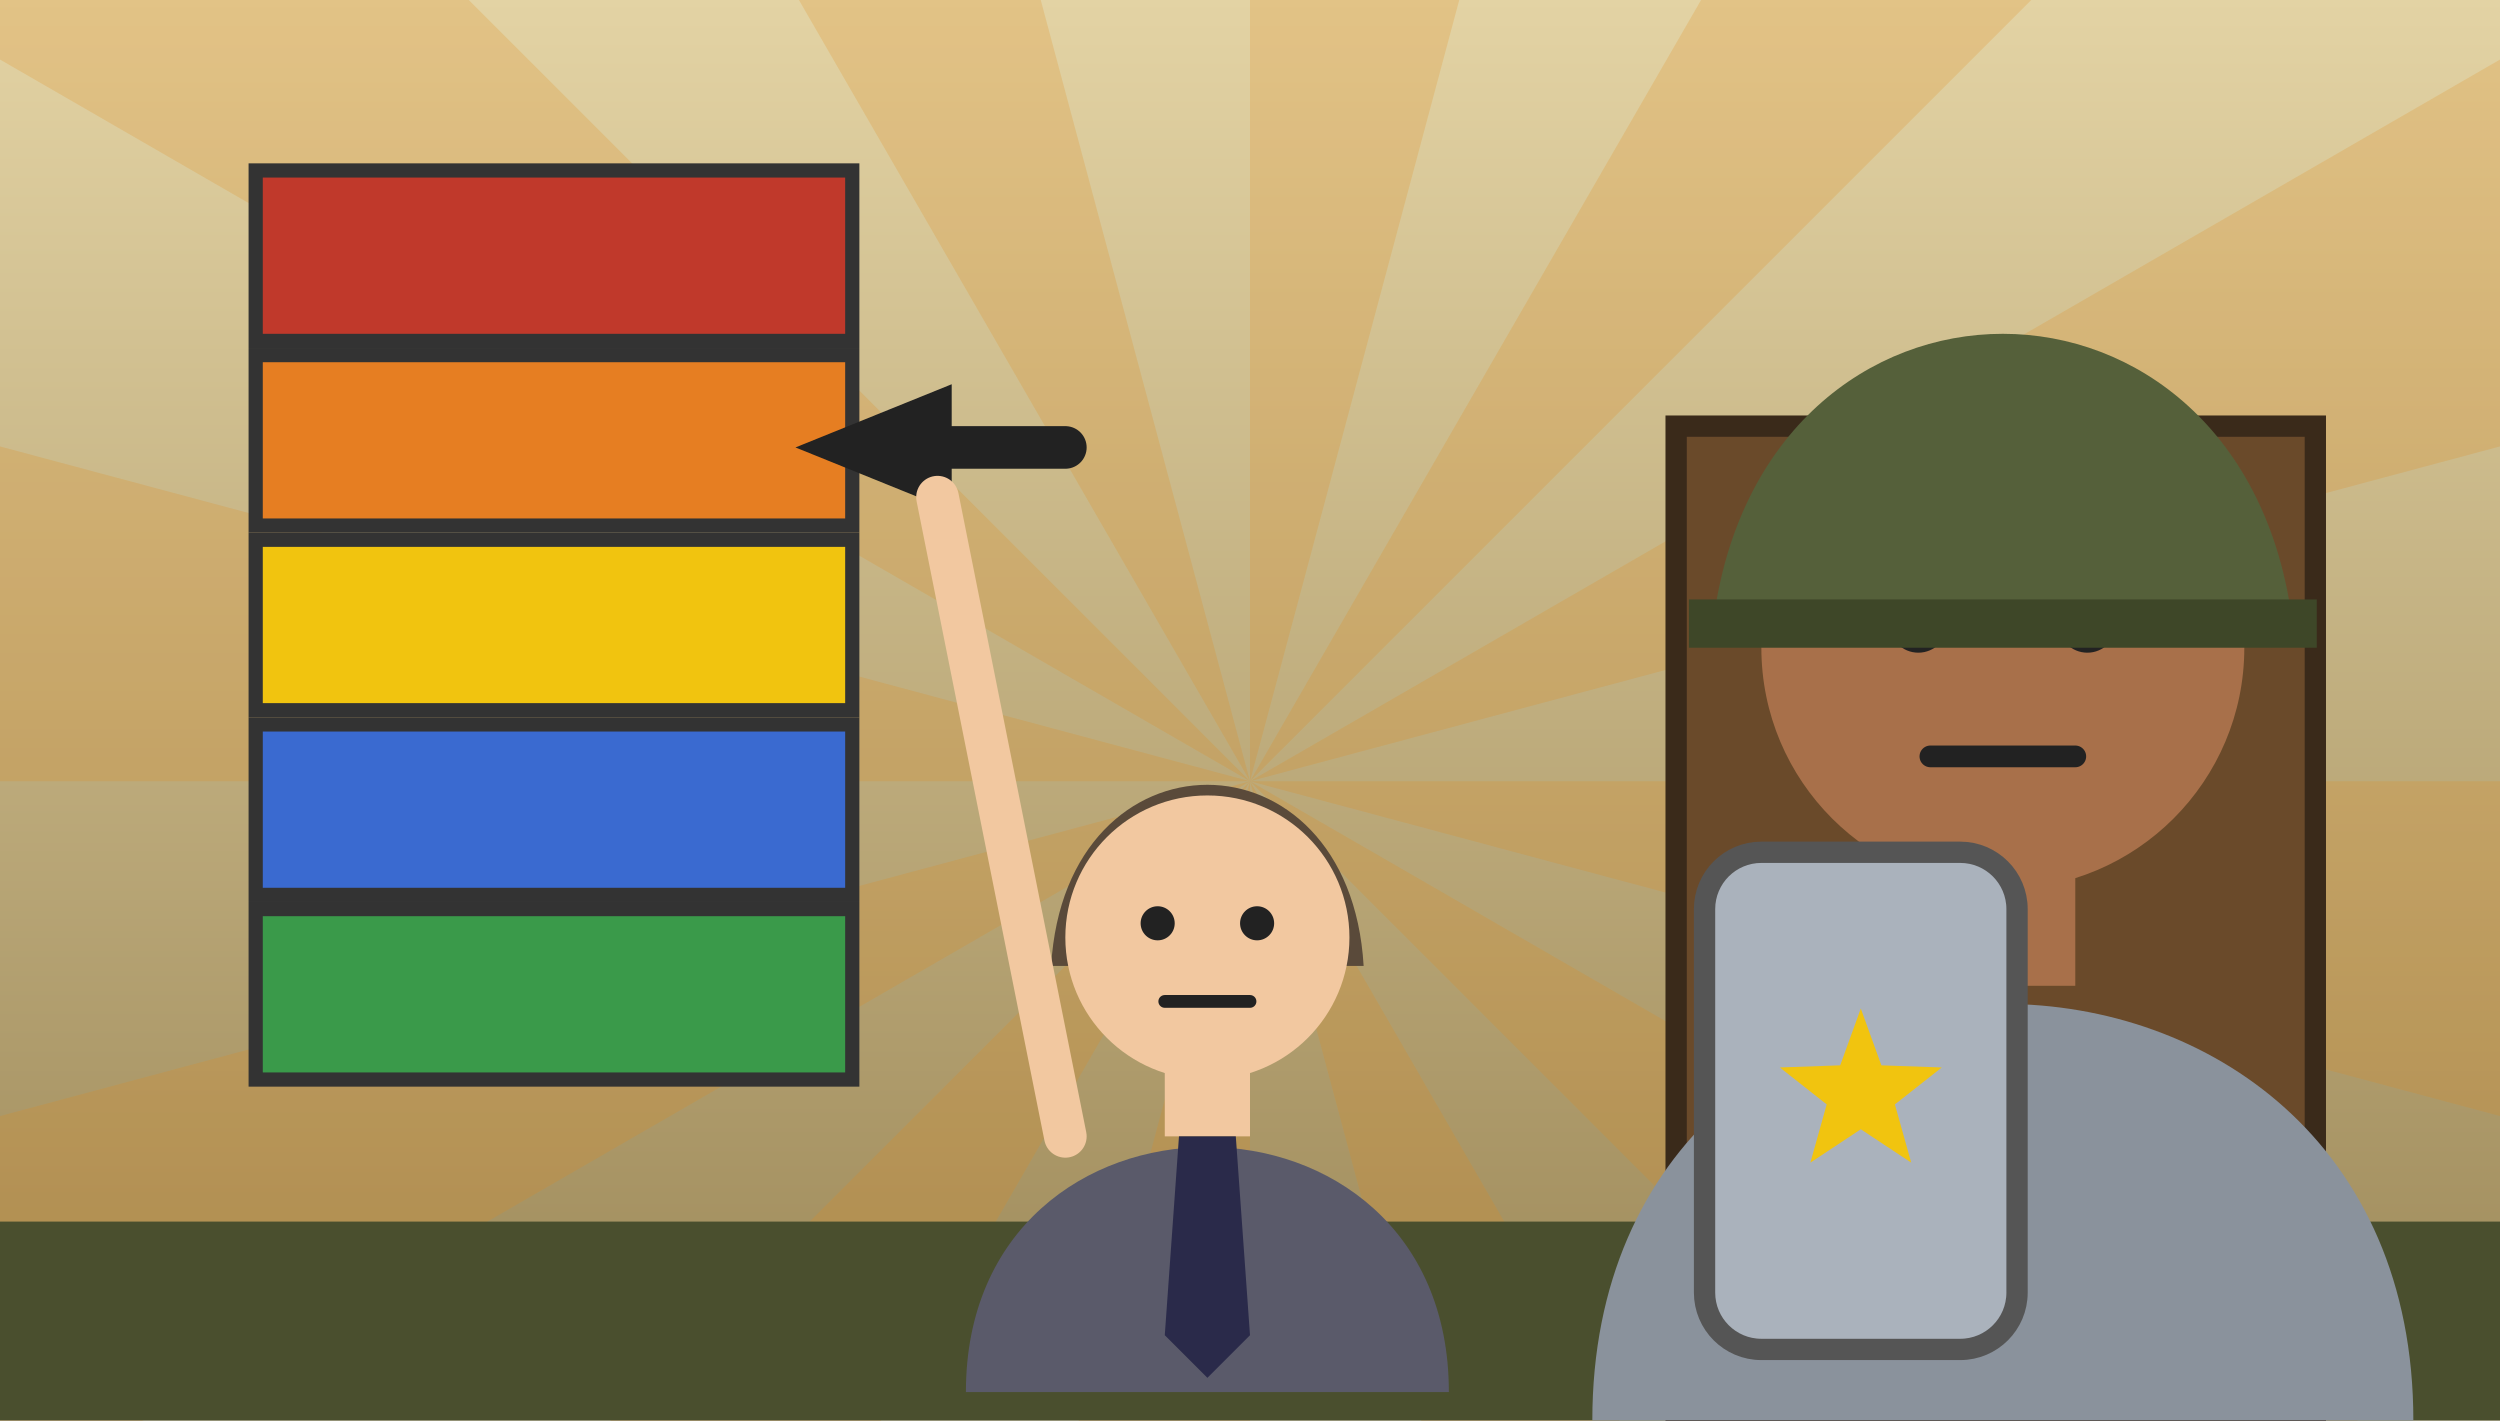
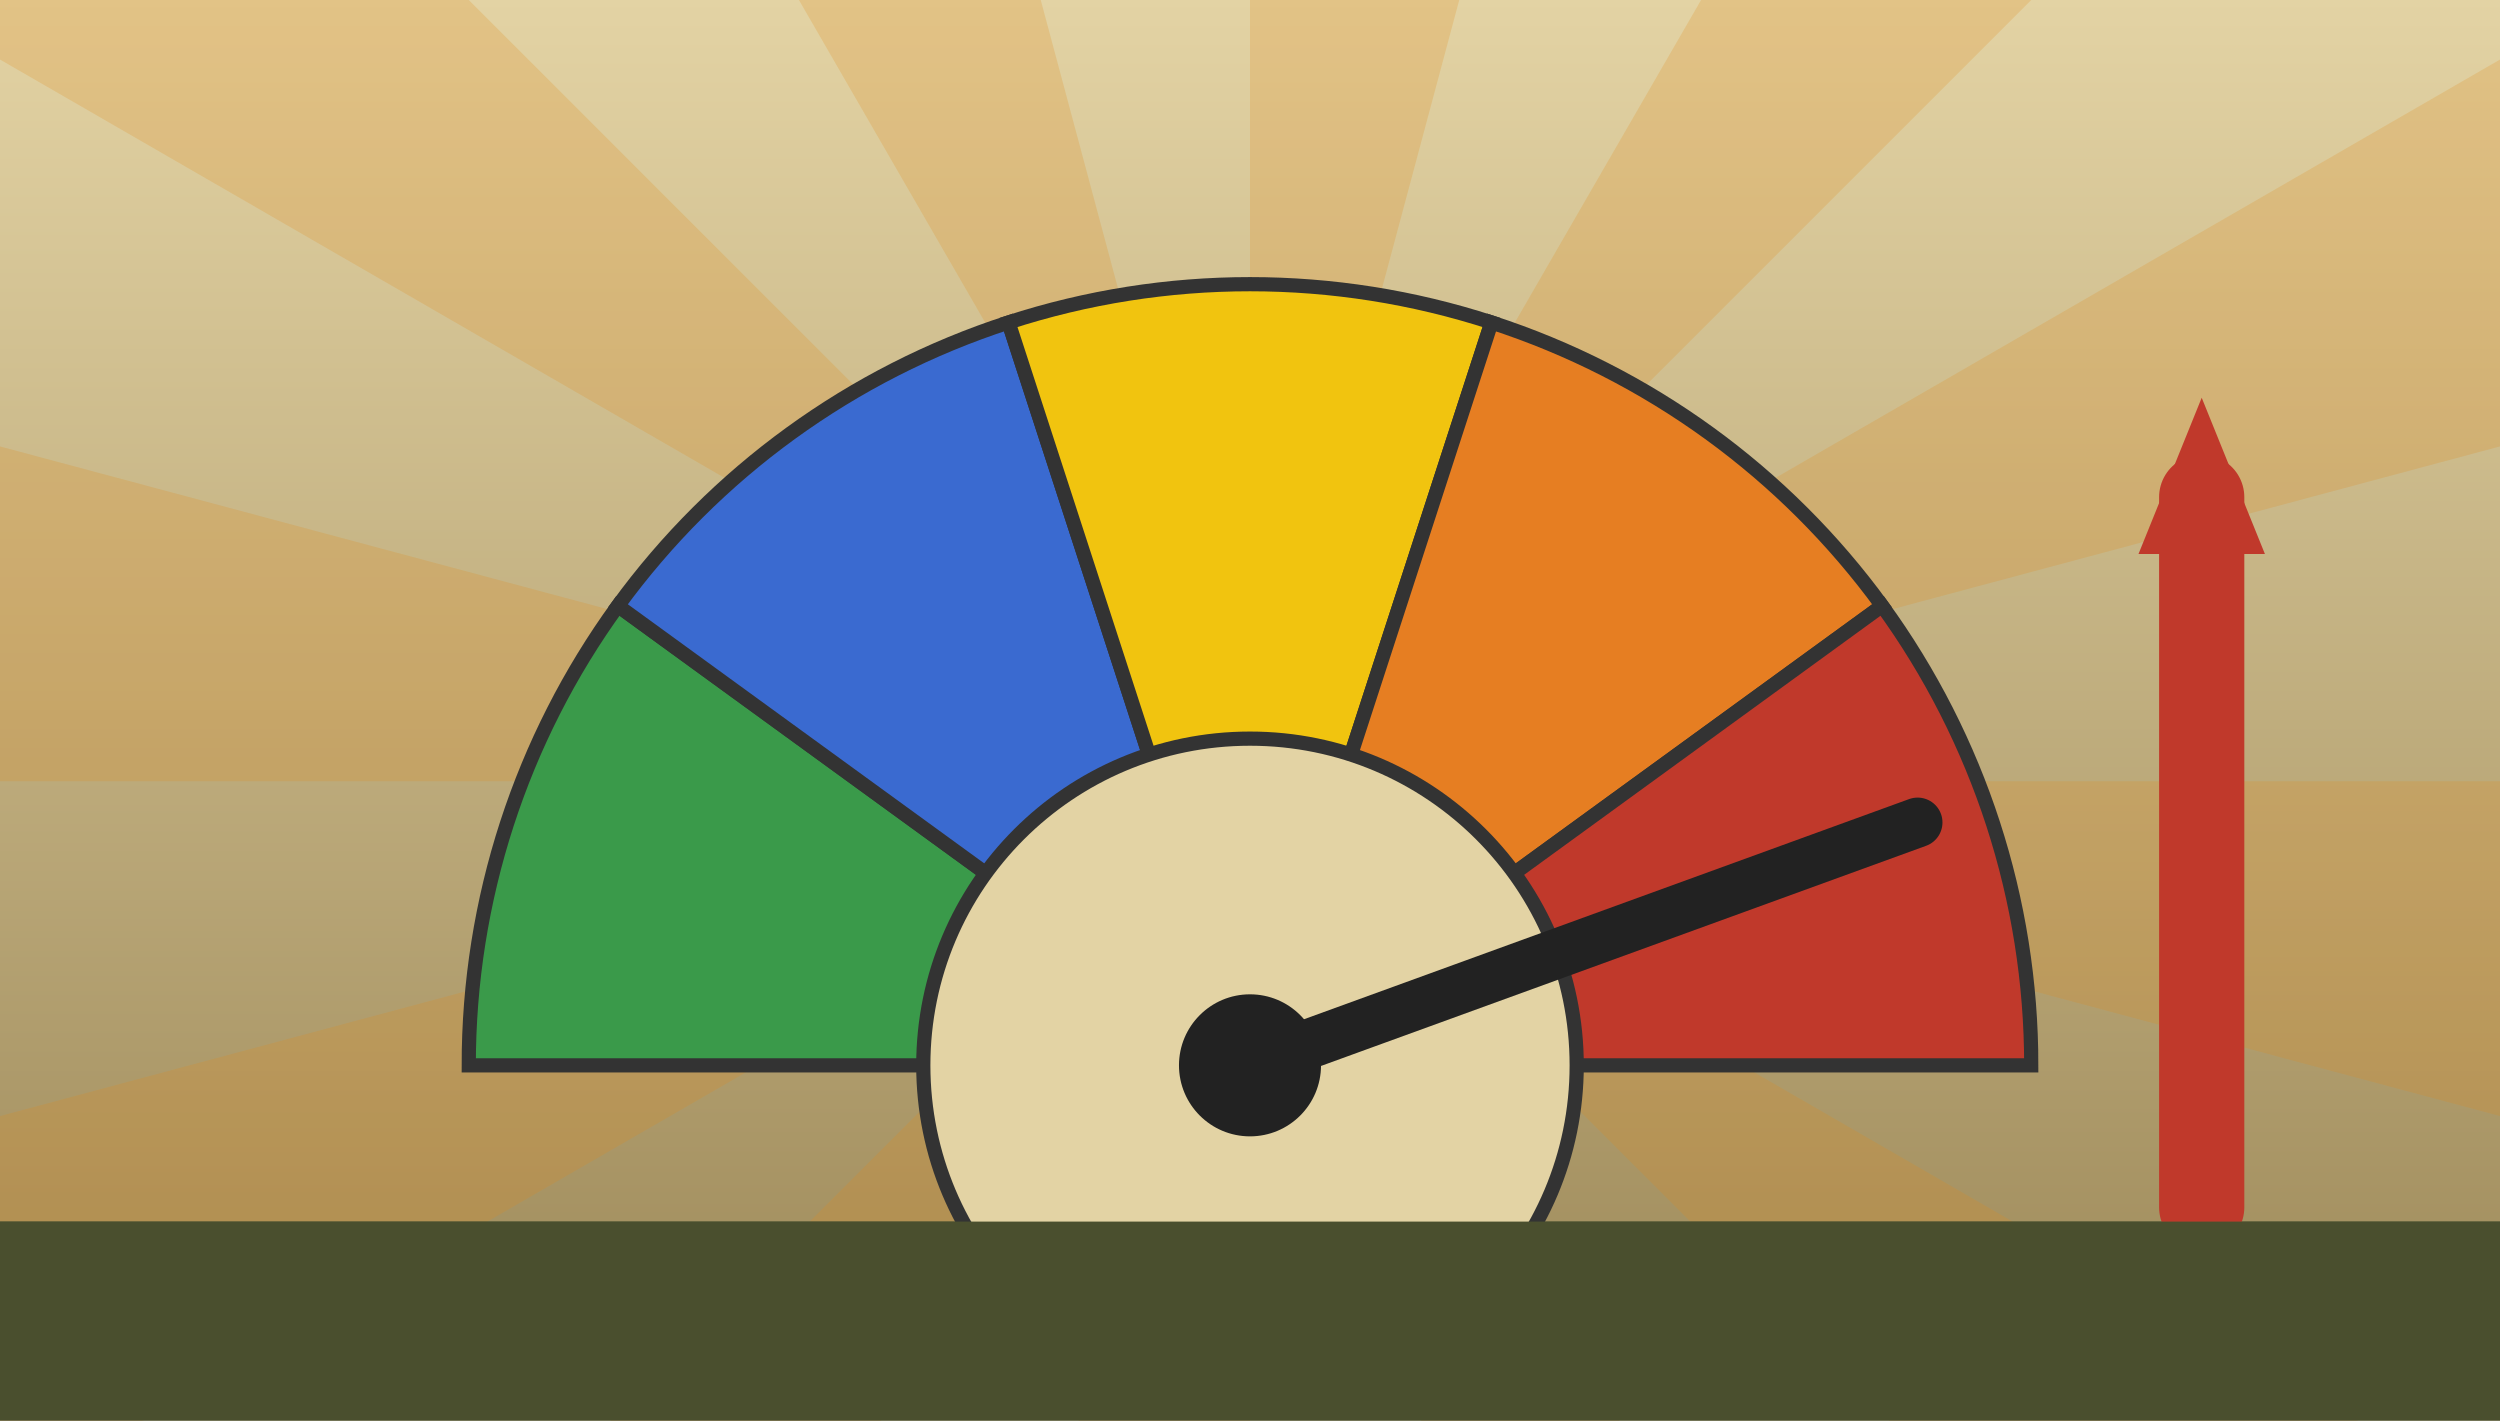
<svg xmlns="http://www.w3.org/2000/svg" viewBox="0 0 352 200" width="352" height="200">
  <defs>
    <linearGradient id="bg" x1="0" y1="0" x2="0" y2="1">
      <stop offset="0.00" stop-color="#e3d3a4" stop-opacity="1" />
      <stop offset="1.00" stop-color="#9c8858" stop-opacity="1" />
    </linearGradient>
  </defs>
  <rect x="0" y="0" width="352" height="200" fill="url(#bg)" />
  <polygon points="176.0,110.0 576.0,110.0 562.4,213.5" fill="#e08a1a" opacity="0.22" />
  <polygon points="176.0,110.0 522.4,310.0 458.8,392.8" fill="#e08a1a" opacity="0.22" />
  <polygon points="176.0,110.0 376.0,456.4 279.5,496.4" fill="#e08a1a" opacity="0.22" />
  <polygon points="176.0,110.0 176.0,510.0 72.5,496.4" fill="#e08a1a" opacity="0.22" />
  <polygon points="176.0,110.0 -24.0,456.4 -106.8,392.8" fill="#e08a1a" opacity="0.22" />
  <polygon points="176.0,110.0 -170.4,310.0 -210.4,213.5" fill="#e08a1a" opacity="0.22" />
  <polygon points="176.0,110.0 -224.0,110.0 -210.4,6.5" fill="#e08a1a" opacity="0.22" />
  <polygon points="176.0,110.0 -170.4,-90.0 -106.8,-172.8" fill="#e08a1a" opacity="0.22" />
  <polygon points="176.0,110.0 -24.0,-236.4 72.5,-276.4" fill="#e08a1a" opacity="0.22" />
  <polygon points="176.0,110.0 176.0,-290.0 279.5,-276.4" fill="#e08a1a" opacity="0.22" />
  <polygon points="176.0,110.0 376.0,-236.4 458.8,-172.8" fill="#e08a1a" opacity="0.22" />
  <polygon points="176.0,110.0 522.4,-90.0 562.4,6.5" fill="#e08a1a" opacity="0.22" />
  <rect x="0" y="172" width="352" height="28" fill="#4a4f2e" />
-   <rect x="36" y="24" width="84" height="24" fill="#c0392b" stroke="#333" stroke-width="2" />
-   <rect x="36" y="50" width="84" height="24" fill="#e67e22" stroke="#333" stroke-width="2" />
-   <rect x="36" y="76" width="84" height="24" fill="#f1c40f" stroke="#333" stroke-width="2" />
-   <rect x="36" y="102" width="84" height="24" fill="#3a6ad0" stroke="#333" stroke-width="2" />
-   <rect x="36" y="128" width="84" height="24" fill="#3a9a4a" stroke="#333" stroke-width="2" />
-   <path d="M150 63 L126 63" fill="none" stroke="#222" stroke-width="6" stroke-linecap="round" stroke-linejoin="round" />
-   <polygon points="112.0,63.0 134.0,54.1 134.0,71.9" fill="#222" />
-   <path d="M136.0 196.0 C 136.0 150.0 204.0 150.0 204.0 196.0 Z" fill="#5a5a6a" />
-   <rect x="164.0" y="148.0" width="12.0" height="12.0" fill="#f2c8a0" />
-   <polygon points="166.0,160.0 174.0,160.0 176.0,188.0 170.0,194.0 164.0,188.0" fill="#2a2a4a" />
-   <path d="M148.0 136.0 C 150.0 102.0 190.0 102.0 192.0 136.0 Z" fill="#5a4a3a" />
-   <circle cx="170.0" cy="132.0" r="20.0" fill="#f2c8a0" />
-   <circle cx="163.0" cy="130.0" r="2.4" fill="#222" />
-   <circle cx="177.0" cy="130.0" r="2.4" fill="#222" />
-   <path d="M164.0 141.0 L 176.0 141.0" fill="none" stroke="#222" stroke-width="1.8" stroke-linecap="round" stroke-linejoin="round" />
-   <path d="M150 160 L132 70" fill="none" stroke="#f2c8a0" stroke-width="6" stroke-linecap="round" stroke-linejoin="round" />
-   <rect x="236" y="60" width="90" height="140" fill="#6a4a2a" stroke="#3a2a1a" stroke-width="3" />
-   <path d="M224.2 200.0 C 224.2 121.8 339.8 121.8 339.8 200.0 Z" fill="#8a929c" />
-   <rect x="271.8" y="118.4" width="20.4" height="20.4" fill="#a8704a" />
-   <circle cx="282.0" cy="91.2" r="34.0" fill="#a8704a" />
-   <circle cx="270.1" cy="87.8" r="4.1" fill="#222" />
-   <circle cx="293.9" cy="87.8" r="4.1" fill="#222" />
-   <path d="M271.8 106.5 L 292.2 106.5" fill="none" stroke="#222" stroke-width="3.06" stroke-linecap="round" stroke-linejoin="round" />
-   <path d="M241.2 87.8 C 248.0 33.4 316.0 33.4 322.8 87.8 Z" fill="#55603a" />
-   <rect x="237.8" y="84.4" width="88.4" height="6.8" fill="#3e4728" />
-   <rect x="240" y="120" width="44" height="70" fill="#aab2bc" rx="8" stroke="#555" stroke-width="3" />
-   <polygon points="262.0,142.0 264.9,150.0 273.4,150.3 266.8,155.5 269.1,163.7 262.0,159.0 254.9,163.7 257.2,155.5 250.6,150.3 259.1,150.0" fill="#f1c40f" />
+   <path d="M176 150 L66.0 150.0 A110 110 0 0 1 87.0 85.3 Z" fill="#3a9a4a" stroke="#333" stroke-width="2" />
+   <path d="M176 150 L87.0 85.3 A110 110 0 0 1 142.0 45.4 Z" fill="#3a6ad0" stroke="#333" stroke-width="2" />
+   <path d="M176 150 L142.0 45.4 A110 110 0 0 1 210.0 45.4 Z" fill="#f1c40f" stroke="#333" stroke-width="2" />
+   <path d="M176 150 L210.0 45.4 A110 110 0 0 1 265.0 85.3 Z" fill="#e67e22" stroke="#333" stroke-width="2" />
+   <path d="M176 150 L265.0 85.3 A110 110 0 0 1 286.0 150.0 Z" fill="#c0392b" stroke="#333" stroke-width="2" />
+   <circle cx="176.0" cy="150.0" r="46.0" fill="#e3d3a4" stroke="#333" stroke-width="2" />
+   <path d="M176 150 L270.0 115.8" fill="none" stroke="#222" stroke-width="7" stroke-linecap="round" stroke-linejoin="round" />
+   <circle cx="176.0" cy="150.0" r="10.0" fill="#222" />
+   <path d="M310 170 L310 70" fill="none" stroke="#c0392b" stroke-width="12" stroke-linecap="round" stroke-linejoin="round" />
+   <polygon points="310.0,56.0 318.9,78.0 301.1,78.0" fill="#c0392b" />
+   <rect x="0" y="172" width="352" height="28" fill="#4a4f2e" />
</svg>
